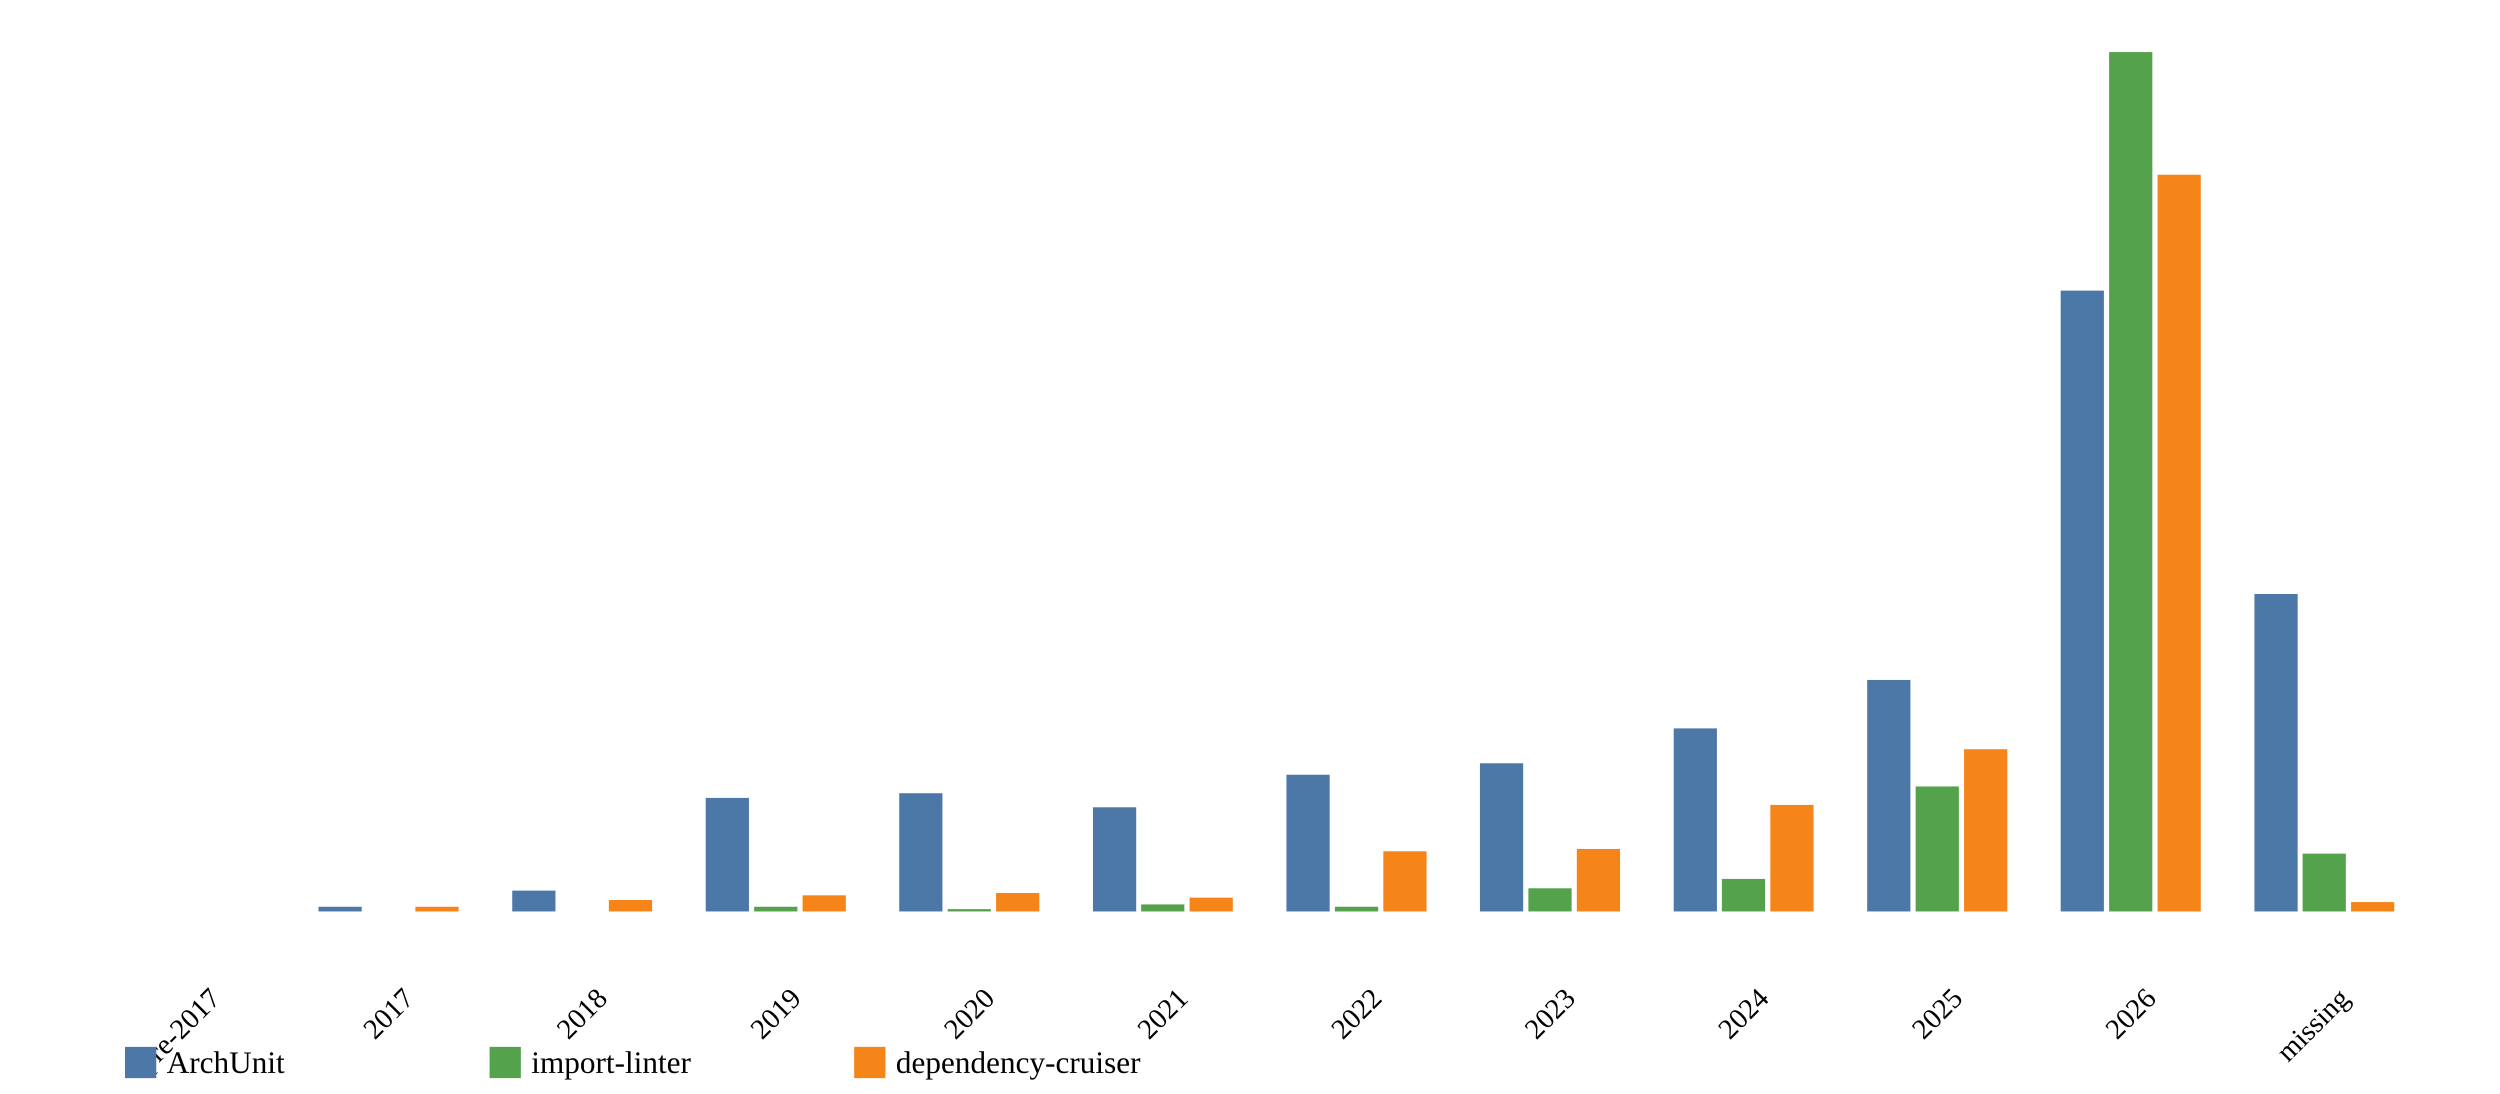
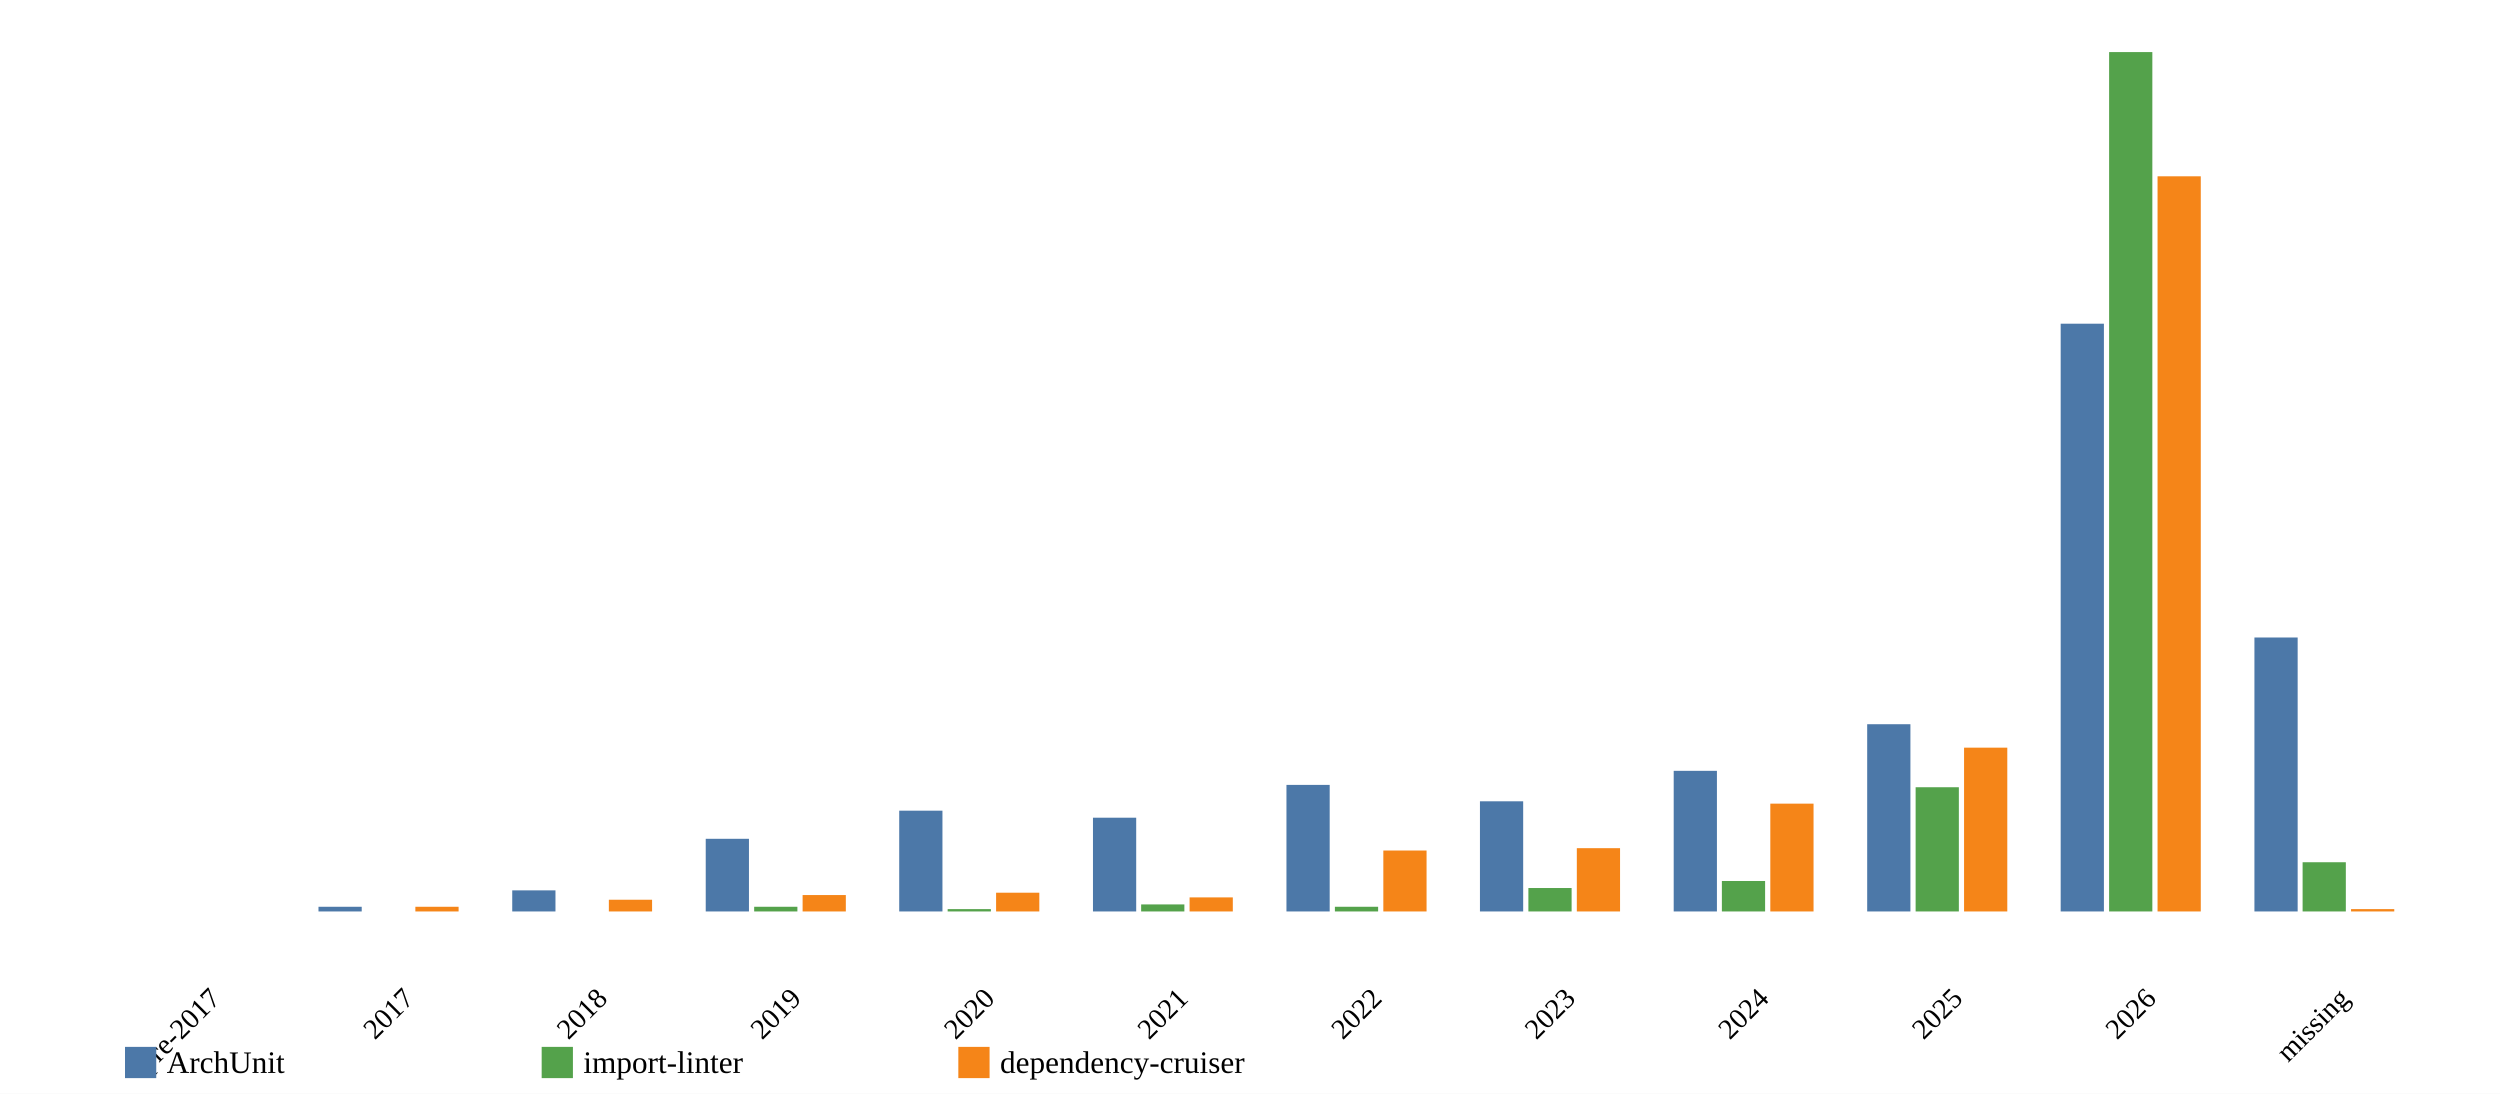
<svg xmlns="http://www.w3.org/2000/svg" width="960" height="420">
  <rect width="100%" height="100%" fill="white" />
  <rect x="48.0" y="350.0" width="16.6" height="0.0" fill="#4c78a8" />
  <rect x="66.6" y="350.0" width="16.6" height="0.0" fill="#54a24b" />
  <rect x="85.2" y="350.0" width="16.6" height="0.0" fill="#f58518" />
  <text x="85.2" y="384" font-size="11" text-anchor="end" transform="rotate(-45 85.2,384)">pre-2017</text>
  <rect x="122.3" y="348.2" width="16.6" height="1.8" fill="#4c78a8" />
  <rect x="140.9" y="350.0" width="16.6" height="0.0" fill="#54a24b" />
  <rect x="159.5" y="348.2" width="16.6" height="1.8" fill="#f58518" />
  <text x="159.5" y="384" font-size="11" text-anchor="end" transform="rotate(-45 159.5,384)">2017</text>
-   <rect x="196.7" y="342.0" width="16.6" height="8.0" fill="#4c78a8" />
+   <rect x="196.7" y="341.9" width="16.6" height="8.1" fill="#4c78a8" />
  <rect x="215.2" y="350.0" width="16.6" height="0.0" fill="#54a24b" />
-   <rect x="233.8" y="345.6" width="16.6" height="4.4" fill="#f58518" />
+   <rect x="233.8" y="345.5" width="16.6" height="4.5" fill="#f58518" />
  <text x="233.8" y="384" font-size="11" text-anchor="end" transform="rotate(-45 233.8,384)">2018</text>
-   <rect x="271.0" y="306.4" width="16.6" height="43.6" fill="#4c78a8" />
+   <rect x="271.0" y="322.1" width="16.6" height="27.9" fill="#4c78a8" />
  <rect x="289.6" y="348.2" width="16.6" height="1.8" fill="#54a24b" />
-   <rect x="308.2" y="343.8" width="16.6" height="6.2" fill="#f58518" />
+   <rect x="308.2" y="343.7" width="16.6" height="6.3" fill="#f58518" />
  <text x="308.2" y="384" font-size="11" text-anchor="end" transform="rotate(-45 308.2,384)">2019</text>
-   <rect x="345.3" y="304.6" width="16.6" height="45.4" fill="#4c78a8" />
+   <rect x="345.3" y="311.3" width="16.6" height="38.7" fill="#4c78a8" />
  <rect x="363.9" y="349.1" width="16.6" height="0.9" fill="#54a24b" />
-   <rect x="382.5" y="342.9" width="16.6" height="7.1" fill="#f58518" />
+   <rect x="382.5" y="342.8" width="16.6" height="7.2" fill="#f58518" />
  <text x="382.5" y="384" font-size="11" text-anchor="end" transform="rotate(-45 382.5,384)">2020</text>
-   <rect x="419.7" y="310.0" width="16.6" height="40.0" fill="#4c78a8" />
+   <rect x="419.7" y="314.0" width="16.6" height="36.0" fill="#4c78a8" />
  <rect x="438.2" y="347.3" width="16.6" height="2.7" fill="#54a24b" />
-   <rect x="456.8" y="344.7" width="16.6" height="5.3" fill="#f58518" />
+   <rect x="456.8" y="344.6" width="16.6" height="5.4" fill="#f58518" />
  <text x="456.8" y="384" font-size="11" text-anchor="end" transform="rotate(-45 456.8,384)">2021</text>
-   <rect x="494.0" y="297.5" width="16.6" height="52.5" fill="#4c78a8" />
+   <rect x="494.0" y="301.4" width="16.6" height="48.6" fill="#4c78a8" />
  <rect x="512.6" y="348.2" width="16.6" height="1.8" fill="#54a24b" />
-   <rect x="531.2" y="326.9" width="16.6" height="23.1" fill="#f58518" />
+   <rect x="531.2" y="326.6" width="16.6" height="23.4" fill="#f58518" />
  <text x="531.2" y="384" font-size="11" text-anchor="end" transform="rotate(-45 531.2,384)">2022</text>
-   <rect x="568.3" y="293.1" width="16.6" height="56.9" fill="#4c78a8" />
-   <rect x="586.9" y="341.1" width="16.6" height="8.9" fill="#54a24b" />
-   <rect x="605.5" y="326.0" width="16.6" height="24.0" fill="#f58518" />
+   <rect x="568.3" y="307.7" width="16.6" height="42.3" fill="#4c78a8" />
+   <rect x="586.9" y="341.0" width="16.6" height="9.0" fill="#54a24b" />
+   <rect x="605.5" y="325.7" width="16.6" height="24.3" fill="#f58518" />
  <text x="605.5" y="384" font-size="11" text-anchor="end" transform="rotate(-45 605.5,384)">2023</text>
-   <rect x="642.7" y="279.7" width="16.6" height="70.3" fill="#4c78a8" />
-   <rect x="661.2" y="337.5" width="16.6" height="12.5" fill="#54a24b" />
-   <rect x="679.8" y="309.1" width="16.6" height="40.9" fill="#f58518" />
+   <rect x="642.7" y="296.0" width="16.6" height="54.0" fill="#4c78a8" />
+   <rect x="661.2" y="338.3" width="16.6" height="11.7" fill="#54a24b" />
+   <rect x="679.8" y="308.6" width="16.6" height="41.4" fill="#f58518" />
  <text x="679.8" y="384" font-size="11" text-anchor="end" transform="rotate(-45 679.8,384)">2024</text>
-   <rect x="717.0" y="261.1" width="16.6" height="88.9" fill="#4c78a8" />
-   <rect x="735.6" y="302.0" width="16.6" height="48.0" fill="#54a24b" />
-   <rect x="754.2" y="287.7" width="16.6" height="62.3" fill="#f58518" />
+   <rect x="717.0" y="278.1" width="16.6" height="71.9" fill="#4c78a8" />
+   <rect x="735.6" y="302.3" width="16.6" height="47.7" fill="#54a24b" />
+   <rect x="754.2" y="287.1" width="16.6" height="62.9" fill="#f58518" />
  <text x="754.2" y="384" font-size="11" text-anchor="end" transform="rotate(-45 754.2,384)">2025</text>
-   <rect x="791.3" y="111.6" width="16.6" height="238.4" fill="#4c78a8" />
+   <rect x="791.3" y="124.3" width="16.6" height="225.7" fill="#4c78a8" />
  <rect x="809.9" y="20.0" width="16.6" height="330.0" fill="#54a24b" />
-   <rect x="828.5" y="67.1" width="16.6" height="282.9" fill="#f58518" />
+   <rect x="828.5" y="67.7" width="16.6" height="282.3" fill="#f58518" />
  <text x="828.5" y="384" font-size="11" text-anchor="end" transform="rotate(-45 828.5,384)">2026</text>
-   <rect x="865.7" y="228.1" width="16.6" height="121.9" fill="#4c78a8" />
-   <rect x="884.2" y="327.8" width="16.6" height="22.2" fill="#54a24b" />
-   <rect x="902.8" y="346.4" width="16.6" height="3.6" fill="#f58518" />
+   <rect x="865.7" y="244.8" width="16.6" height="105.2" fill="#4c78a8" />
+   <rect x="884.2" y="331.1" width="16.6" height="18.9" fill="#54a24b" />
+   <rect x="902.8" y="349.1" width="16.6" height="0.9" fill="#f58518" />
  <text x="902.8" y="384" font-size="11" text-anchor="end" transform="rotate(-45 902.8,384)">missing</text>
  <rect x="48" y="402" width="12" height="12" fill="#4c78a8" />
  <text x="64" y="412" font-size="12">ArchUnit</text>
-   <rect x="188" y="402" width="12" height="12" fill="#54a24b" />
-   <text x="204" y="412" font-size="12">import-linter</text>
-   <rect x="328" y="402" width="12" height="12" fill="#f58518" />
-   <text x="344" y="412" font-size="12">dependency-cruiser</text>
+   <rect x="208" y="402" width="12" height="12" fill="#54a24b" />
+   <text x="224" y="412" font-size="12">import-linter</text>
+   <rect x="368" y="402" width="12" height="12" fill="#f58518" />
+   <text x="384" y="412" font-size="12">dependency-cruiser</text>
</svg>
